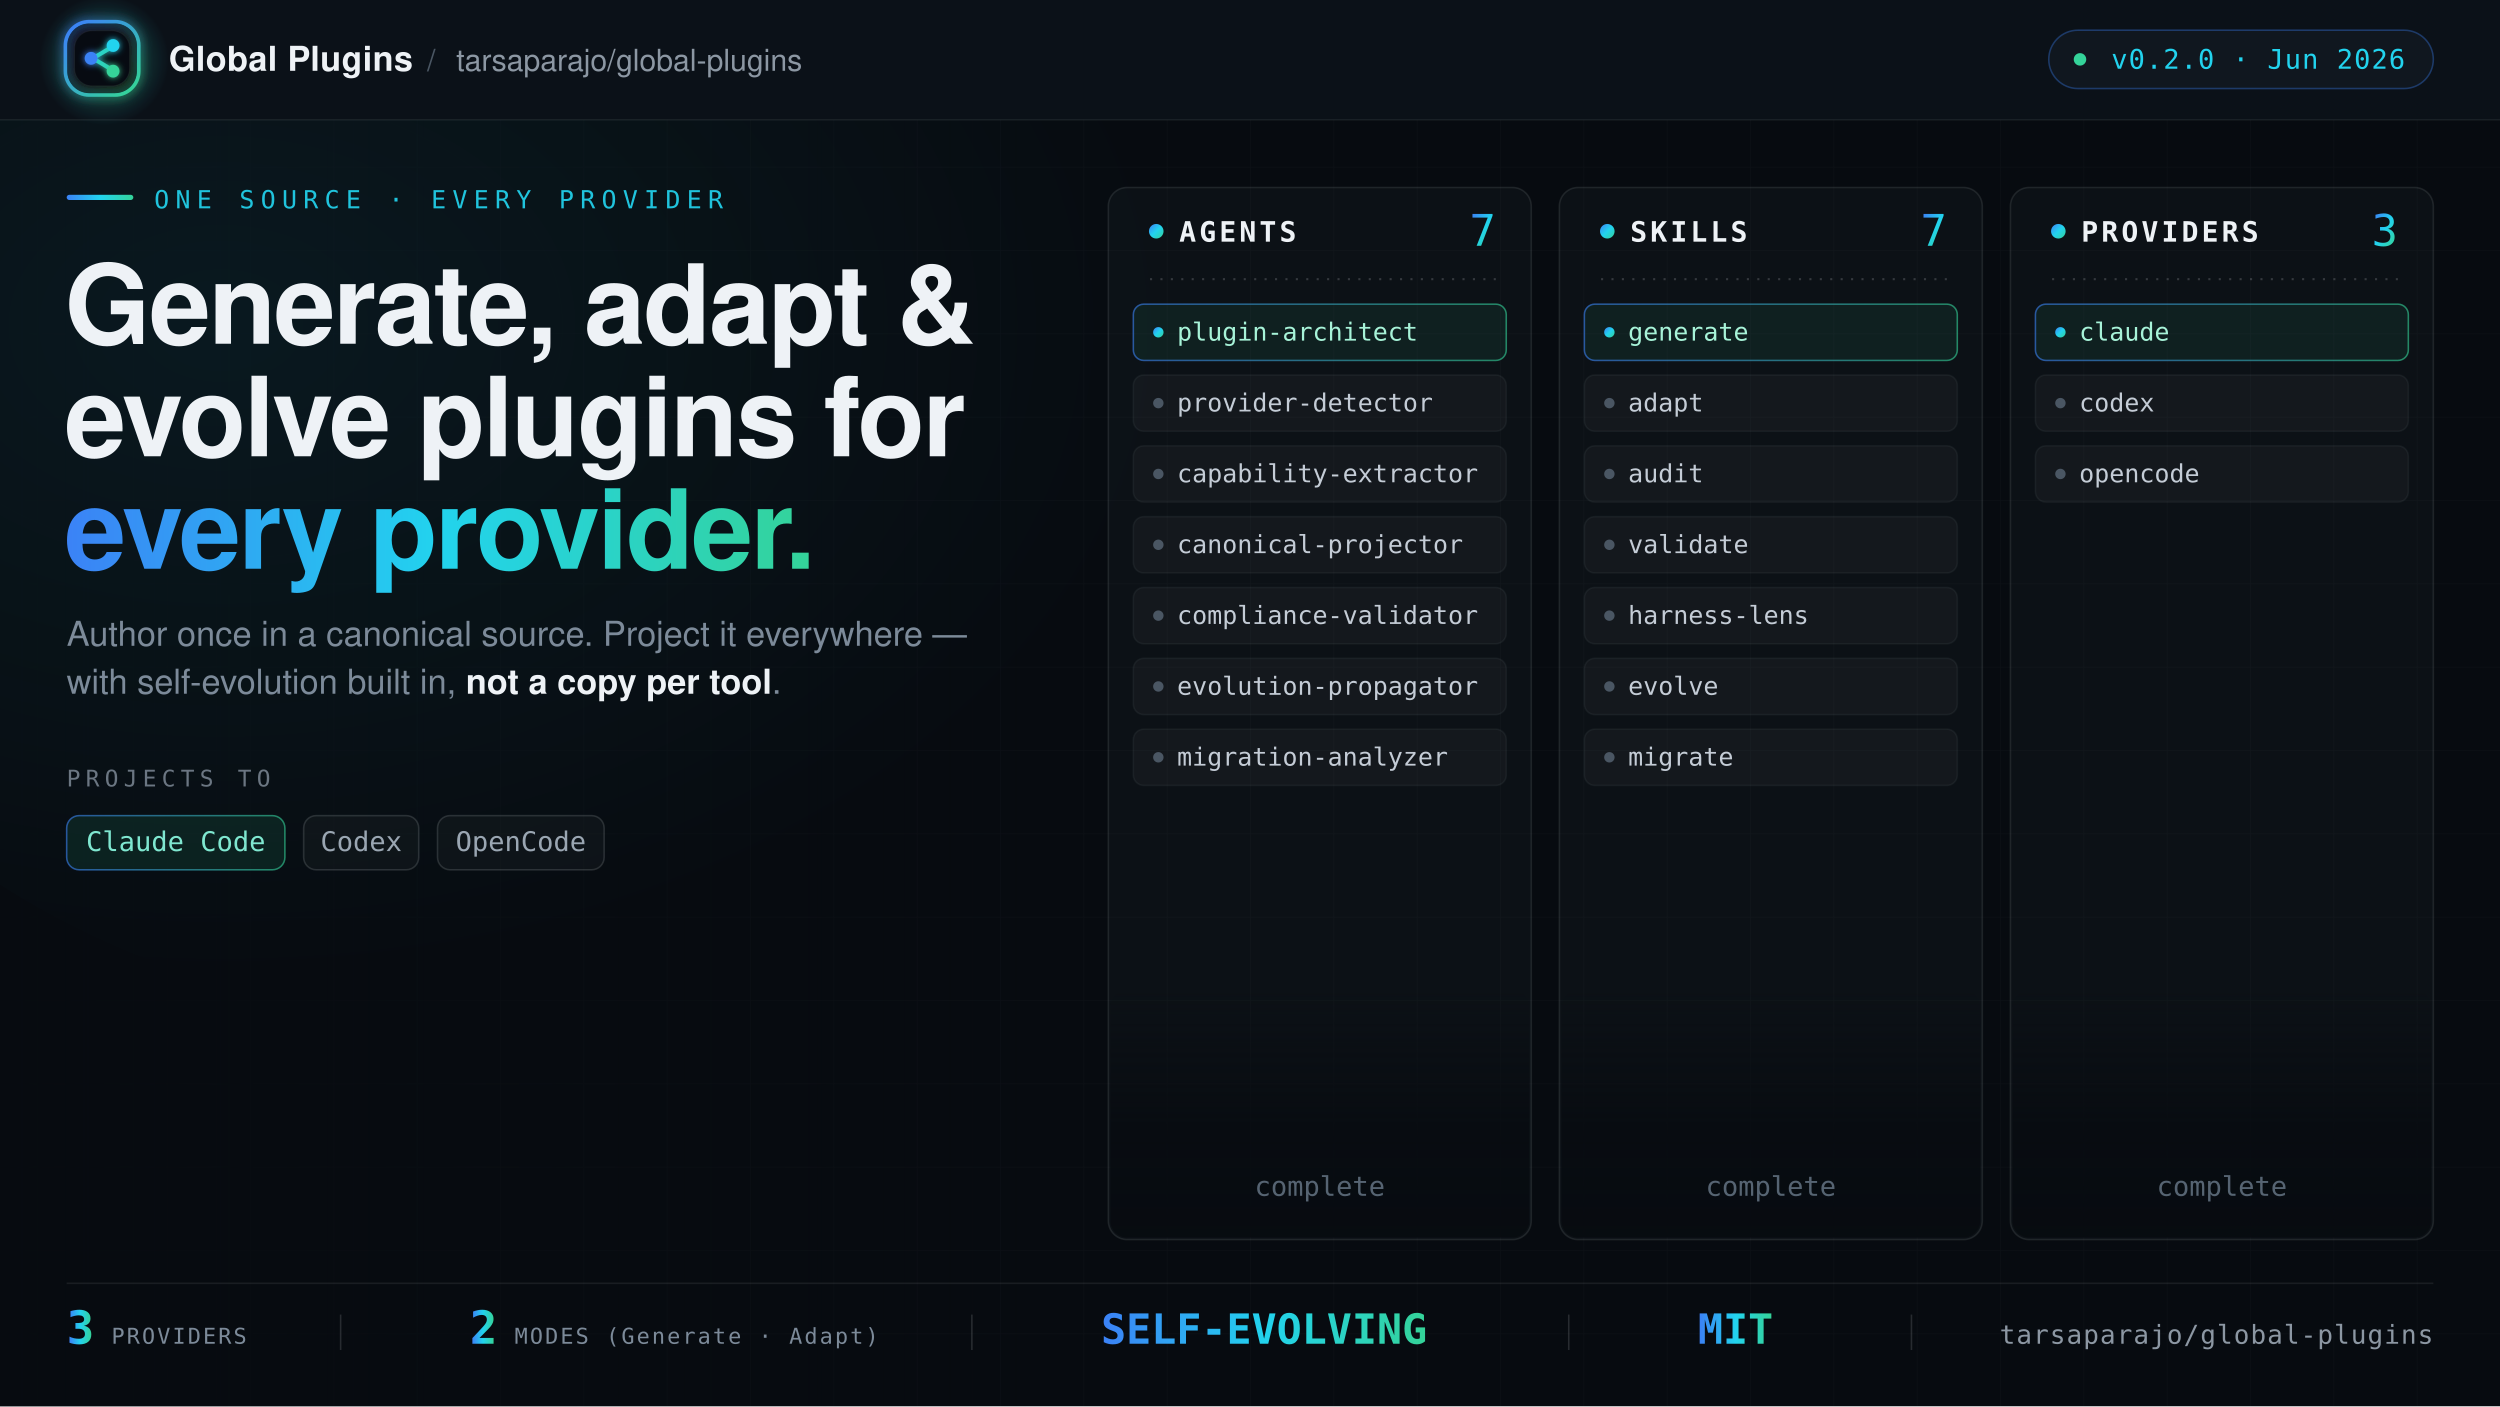
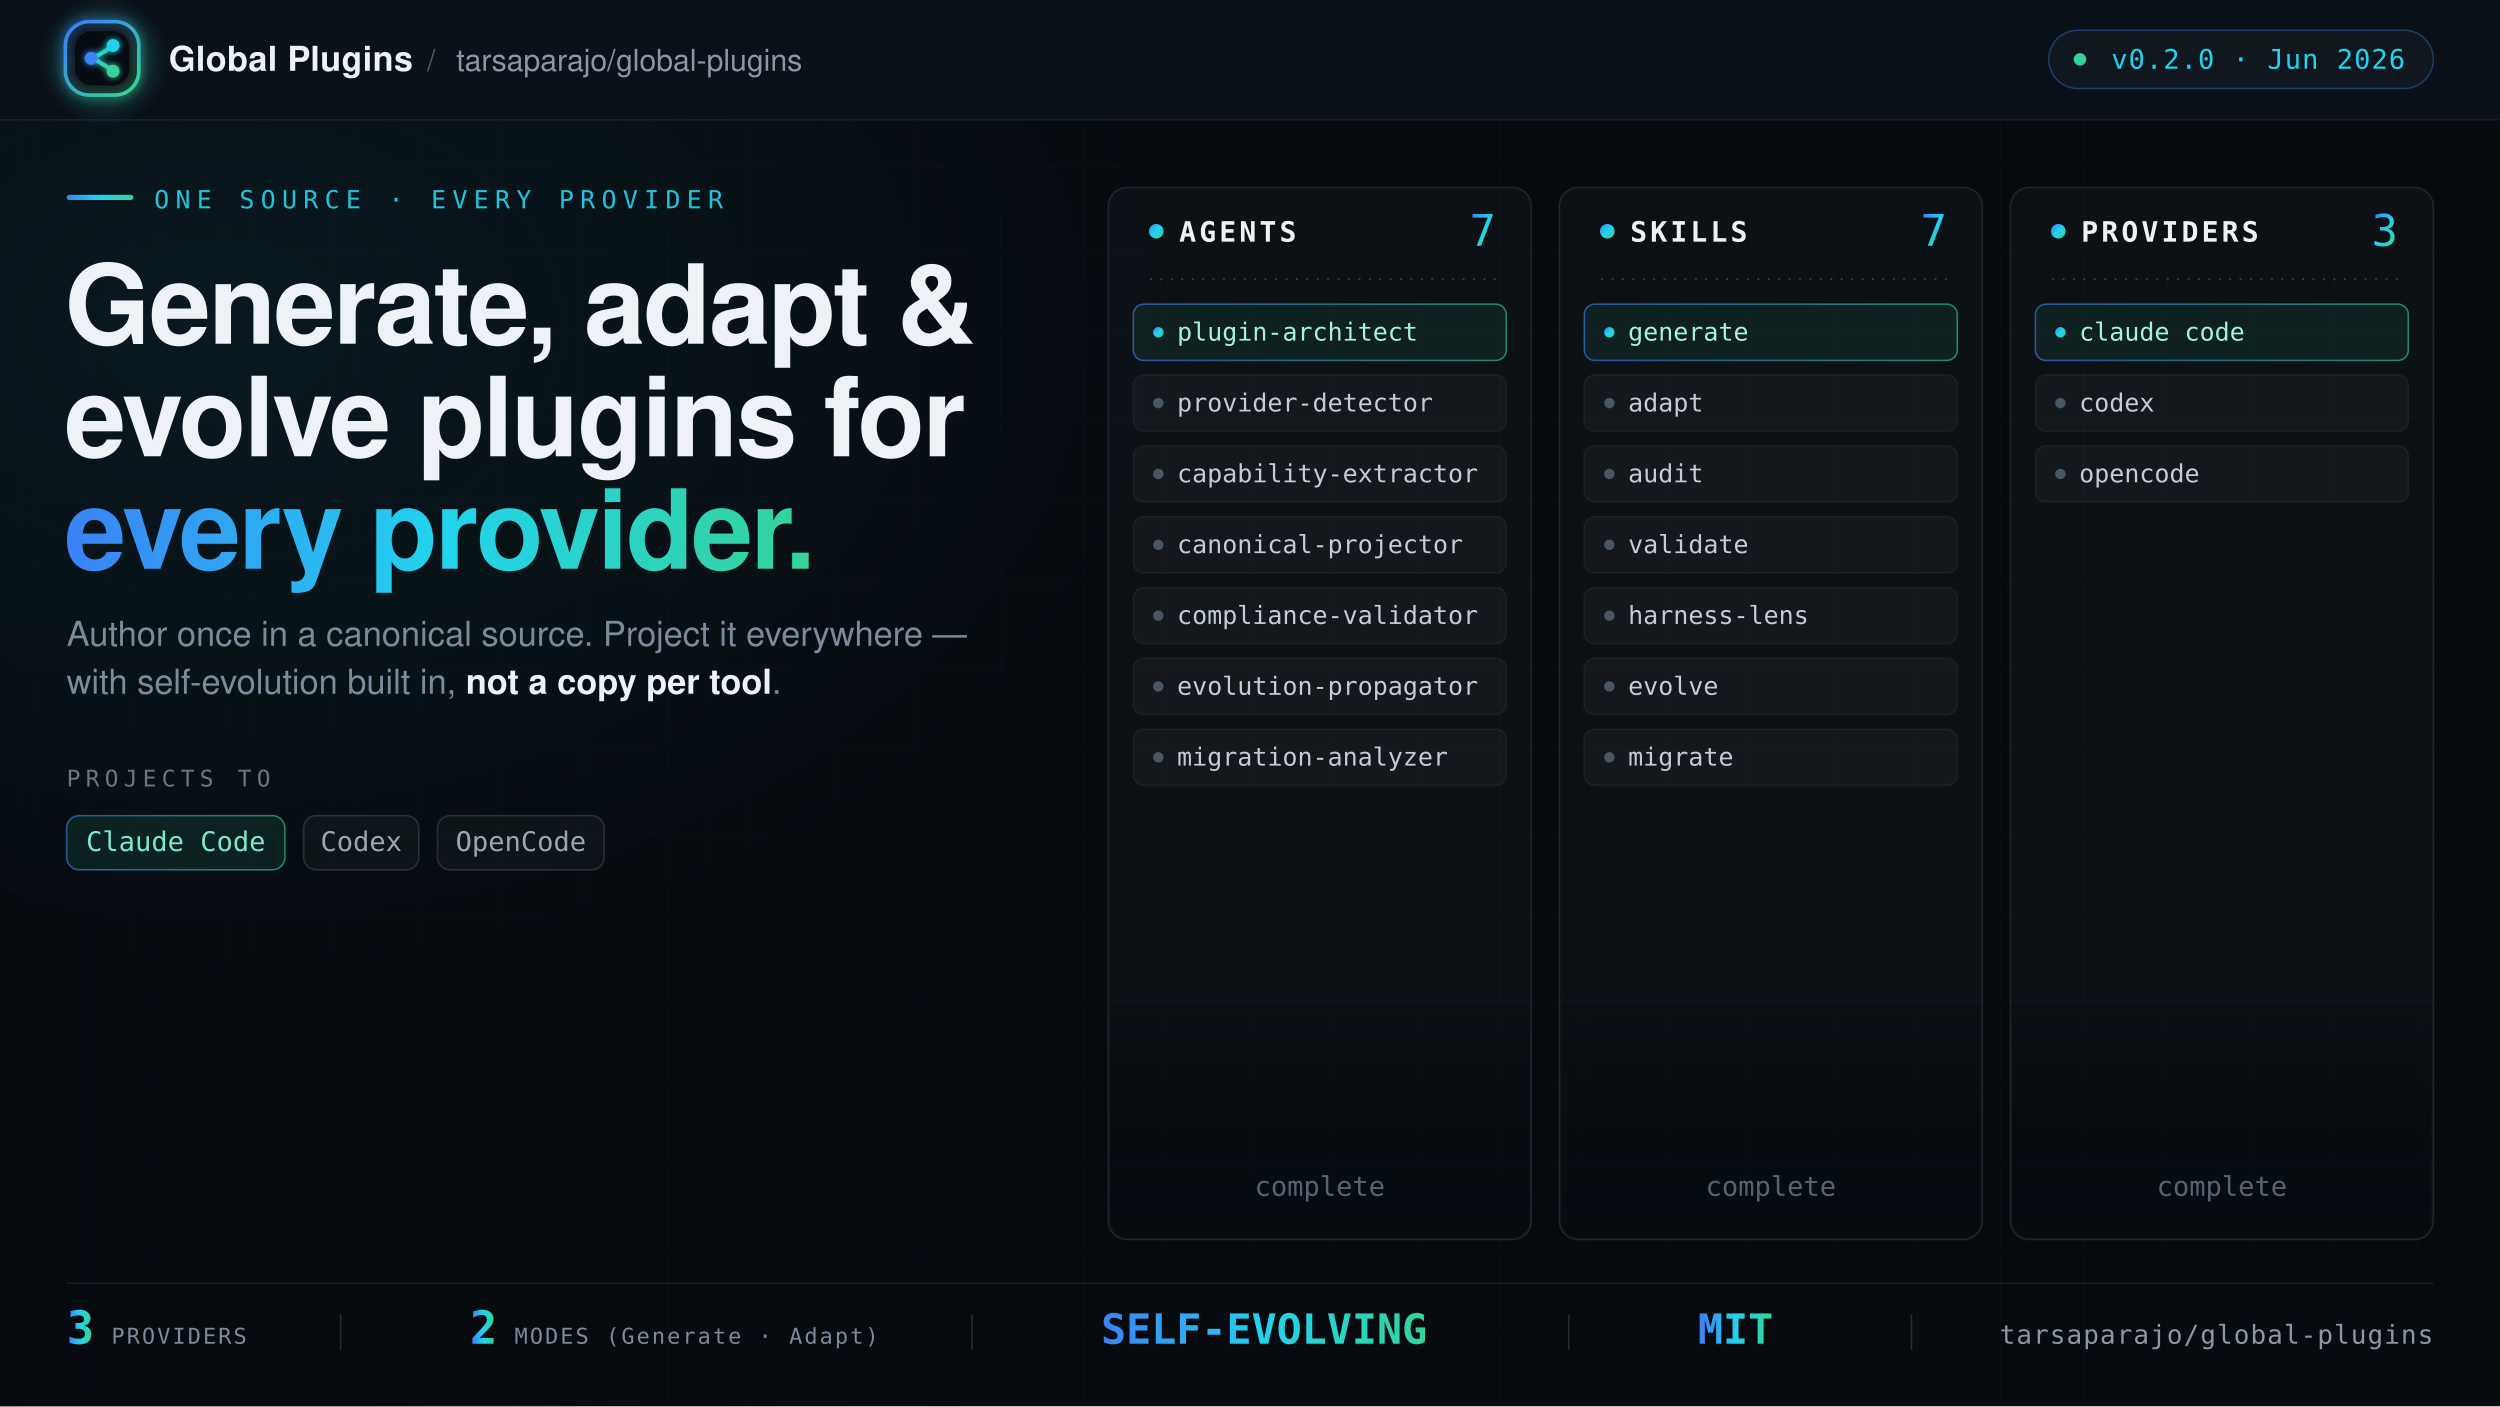
<svg xmlns="http://www.w3.org/2000/svg" width="2400" height="1350" viewBox="0 0 2400 1350" role="img" aria-labelledby="t">
  <defs>
    <linearGradient id="accent" x1="0" y1="0" x2="1" y2="1">
      <stop offset="0" stop-color="#3b82f6" />
      <stop offset="0.5" stop-color="#22d3ee" />
      <stop offset="1" stop-color="#34d399" />
    </linearGradient>
    <linearGradient id="accentH" x1="0" y1="0" x2="1" y2="0">
      <stop offset="0" stop-color="#3b82f6" />
      <stop offset="0.5" stop-color="#22d3ee" />
      <stop offset="1" stop-color="#34d399" />
    </linearGradient>
    <linearGradient id="accentStroke" x1="0" y1="0" x2="1" y2="0">
      <stop offset="0" stop-color="rgba(59,130,246,0.6)" />
      <stop offset="1" stop-color="rgba(52,211,153,0.6)" />
    </linearGradient>
    <radialGradient id="iconGlow" cx="0.5" cy="0.5" r="0.5">
      <stop offset="0" stop-color="rgba(34,211,238,0.40)" />
      <stop offset="0.6" stop-color="rgba(52,211,153,0.16)" />
      <stop offset="1" stop-color="rgba(34,211,238,0)" />
    </radialGradient>
    <filter id="neon" x="-80%" y="-80%" width="260%" height="260%">
      <feGaussianBlur stdDeviation="3.2" result="b" />
      <feMerge>
        <feMergeNode in="b" />
        <feMergeNode in="SourceGraphic" />
      </feMerge>
    </filter>
    <filter id="neonSoft" x="-120%" y="-120%" width="340%" height="340%">
      <feGaussianBlur stdDeviation="6" result="b" />
      <feMerge>
        <feMergeNode in="b" />
        <feMergeNode in="SourceGraphic" />
      </feMerge>
    </filter>
    <radialGradient id="heroGlow" cx="0.3" cy="0.35" r="0.6">
      <stop offset="0" stop-color="rgba(34,211,238,0.07)" />
      <stop offset="1" stop-color="rgba(34,211,238,0)" />
    </radialGradient>
    <linearGradient id="markFrame" x1="18" y1="14" x2="82" y2="86" gradientUnits="userSpaceOnUse">
      <stop stop-color="#3b82f6" />
      <stop offset="1" stop-color="#34d399" />
    </linearGradient>
    <linearGradient id="markNode" x1="24" y1="24" x2="72" y2="72" gradientUnits="userSpaceOnUse">
      <stop stop-color="#22d3ee" />
      <stop offset="1" stop-color="#34d399" />
    </linearGradient>
    <linearGradient id="cardFade" x1="0" y1="0" x2="0" y2="1">
      <stop offset="0" stop-color="rgba(7,11,16,0)" />
      <stop offset="0.55" stop-color="rgba(7,11,16,0.82)" />
      <stop offset="1" stop-color="rgba(7,11,16,0.97)" />
    </linearGradient>
    <pattern id="grid" width="80" height="80" patternUnits="userSpaceOnUse">
      <path d="M 80 0 L 0 0 0 80" fill="none" stroke="rgba(238,242,246,0.03)" stroke-width="1" />
    </pattern>
    <linearGradient id="gridMask" x1="0" y1="0" x2="1" y2="0">
      <stop offset="0" stop-color="rgba(7,11,16,1)" />
      <stop offset="0.42" stop-color="rgba(7,11,16,0)" />
    </linearGradient>
  </defs>
  <rect width="2400" height="1350" fill="#070b10" />
  <rect x="0" y="115" width="2400" height="1235" fill="url(#grid)" />
  <rect x="0" y="115" width="2400" height="1235" fill="url(#gridMask)" />
  <ellipse cx="520" cy="470" rx="760" ry="520" fill="url(#heroGlow)" />
  <rect x="0" y="0" width="2400" height="115" fill="#0b1118" />
  <line x1="0" y1="115" x2="2400" y2="115" stroke="rgba(238,242,246,0.07)" stroke-width="1.5" />
  <circle cx="100" cy="58" r="62" fill="url(#iconGlow)" />
  <g transform="translate(54,12) scale(0.88)">
    <g filter="url(#neonSoft)">
      <rect x="10" y="10" width="80" height="80" rx="26" fill="rgba(8,12,20,0.7)" stroke="url(#markFrame)" stroke-width="4" />
    </g>
    <rect x="20" y="20" width="60" height="60" rx="19" fill="#070b12" stroke="rgba(255,255,255,0.05)" stroke-width="1" />
    <g filter="url(#neon)">
      <line x1="40" y1="50" x2="60" y2="38" stroke="url(#markNode)" stroke-width="4.5" stroke-linecap="round" />
      <line x1="40" y1="50" x2="60" y2="62" stroke="url(#markNode)" stroke-width="4.5" stroke-linecap="round" />
      <circle cx="38" cy="50" r="7" fill="#3b82f6" />
      <circle cx="62" cy="36" r="7" fill="#22d3ee" />
      <circle cx="62" cy="64" r="7" fill="#34d399" />
    </g>
  </g>
  <text x="162" y="68" font-family="'Helvetica Neue', Helvetica, Arial, sans-serif" font-size="33" font-weight="bold" letter-spacing="0.3" fill="#eef2f6">Global Plugins</text>
  <text x="410" y="68" font-family="'Helvetica Neue', Helvetica, Arial, sans-serif" font-size="29" fill="#4a5663">/</text>
  <text x="438" y="68" font-family="'Helvetica Neue', Helvetica, Arial, sans-serif" font-size="29" fill="#8c97a3">tarsaparajo/global-plugins</text>
  <rect x="1966.8" y="29" width="369.2" height="56" rx="28" fill="#10171f" stroke="rgba(59,130,246,0.35)" stroke-width="1.5" />
  <circle cx="1996.8" cy="57" r="6" fill="#34d399" />
  <text x="2026.8" y="66" font-family="Menlo, 'Andale Mono', monospace" font-size="26" letter-spacing="1" fill="#22d3ee">v0.2.0 · Jun 2026</text>
  <rect x="64" y="187" width="64" height="5" rx="2.5" fill="url(#accentH)" />
  <text x="148" y="200" font-family="Menlo, 'Andale Mono', monospace" font-size="24" letter-spacing="6" fill="#22d3ee" opacity="0.92">ONE SOURCE · EVERY PROVIDER</text>
  <text x="62" y="330" font-family="'Helvetica Neue', Helvetica, Arial, sans-serif" font-size="106" font-weight="bold" letter-spacing="-2" fill="#eef2f6">Generate, adapt &amp;</text>
  <text x="62" y="438" font-family="'Helvetica Neue', Helvetica, Arial, sans-serif" font-size="106" font-weight="bold" letter-spacing="-2" fill="#eef2f6">evolve plugins for</text>
  <text x="62" y="546" font-family="'Helvetica Neue', Helvetica, Arial, sans-serif" font-size="106" font-weight="bold" letter-spacing="-2" fill="url(#accentH)">every provider.</text>
  <text x="64" y="620" font-family="'Helvetica Neue', Helvetica, Arial, sans-serif" font-size="33" fill="#7c8a99">Author once in a canonical source. Project it everywhere —</text>
  <text x="64" y="666" font-family="'Helvetica Neue', Helvetica, Arial, sans-serif" font-size="33" fill="#7c8a99">with self-evolution built in, <tspan fill="#eef2f6" font-weight="bold">not a copy per tool</tspan>.</text>
  <text x="64" y="755" font-family="Menlo, 'Andale Mono', monospace" font-size="22" letter-spacing="5" fill="#6b7682">PROJECTS TO</text>
  <rect x="64" y="783" width="209.5" height="52" rx="12" fill="rgba(52,211,153,0.10)" stroke="url(#accentStroke)" stroke-width="1.5" />
  <text x="168.75" y="817" text-anchor="middle" font-family="Menlo, 'Andale Mono', monospace" font-size="26" fill="#7fe7d0">Claude Code</text>
  <rect x="291.5" y="783" width="110.5" height="52" rx="12" fill="rgba(238,242,246,0.03)" stroke="rgba(238,242,246,0.14)" stroke-width="1.5" />
  <text x="346.75" y="817" text-anchor="middle" font-family="Menlo, 'Andale Mono', monospace" font-size="26" fill="#9aa6b2">Codex</text>
  <rect x="420" y="783" width="160" height="52" rx="12" fill="rgba(238,242,246,0.03)" stroke="rgba(238,242,246,0.14)" stroke-width="1.5" />
  <text x="500" y="817" text-anchor="middle" font-family="Menlo, 'Andale Mono', monospace" font-size="26" fill="#9aa6b2">OpenCode</text>
  <rect x="1064" y="180" width="406" height="1010" rx="18" fill="rgba(238,242,246,0.025)" stroke="rgba(238,242,246,0.10)" stroke-width="1.5" />
  <circle cx="1110" cy="222" r="7" fill="url(#accent)" />
  <text x="1132" y="232" font-family="Menlo, 'Andale Mono', monospace" font-size="27" font-weight="bold" letter-spacing="3" fill="#eef2f6">AGENTS</text>
  <text x="1436" y="236" text-anchor="end" font-family="Menlo, 'Andale Mono', monospace" font-size="42" fill="url(#accent)">7</text>
  <line x1="1104" y1="268" x2="1436" y2="268" stroke="rgba(238,242,246,0.18)" stroke-width="2" stroke-dasharray="2 8" />
  <g opacity="1">
    <rect x="1088" y="292" width="358" height="54" rx="10" fill="rgba(52,211,153,0.08)" stroke="url(#accentStroke)" stroke-width="1.5" />
    <circle cx="1112" cy="319" r="5" fill="url(#accent)" />
    <text x="1130" y="327" font-family="Menlo, 'Andale Mono', monospace" font-size="24" fill="#a7f3d8">plugin-architect</text>
  </g>
  <g opacity="1">
    <rect x="1088" y="360" width="358" height="54" rx="10" fill="rgba(238,242,246,0.035)" stroke="rgba(238,242,246,0.05)" stroke-width="1.5" />
    <circle cx="1112" cy="387" r="5" fill="#4a5663" />
    <text x="1130" y="395" font-family="Menlo, 'Andale Mono', monospace" font-size="24" fill="#c4ccd6">provider-detector</text>
  </g>
  <g opacity="1">
    <rect x="1088" y="428" width="358" height="54" rx="10" fill="rgba(238,242,246,0.035)" stroke="rgba(238,242,246,0.05)" stroke-width="1.5" />
    <circle cx="1112" cy="455" r="5" fill="#4a5663" />
    <text x="1130" y="463" font-family="Menlo, 'Andale Mono', monospace" font-size="24" fill="#c4ccd6">capability-extractor</text>
  </g>
  <g opacity="1">
    <rect x="1088" y="496" width="358" height="54" rx="10" fill="rgba(238,242,246,0.035)" stroke="rgba(238,242,246,0.05)" stroke-width="1.5" />
    <circle cx="1112" cy="523" r="5" fill="#4a5663" />
    <text x="1130" y="531" font-family="Menlo, 'Andale Mono', monospace" font-size="24" fill="#c4ccd6">canonical-projector</text>
  </g>
  <g opacity="1">
    <rect x="1088" y="564" width="358" height="54" rx="10" fill="rgba(238,242,246,0.035)" stroke="rgba(238,242,246,0.05)" stroke-width="1.5" />
    <circle cx="1112" cy="591" r="5" fill="#4a5663" />
    <text x="1130" y="599" font-family="Menlo, 'Andale Mono', monospace" font-size="24" fill="#c4ccd6">compliance-validator</text>
  </g>
  <g opacity="1">
    <rect x="1088" y="632" width="358" height="54" rx="10" fill="rgba(238,242,246,0.035)" stroke="rgba(238,242,246,0.05)" stroke-width="1.5" />
    <circle cx="1112" cy="659" r="5" fill="#4a5663" />
    <text x="1130" y="667" font-family="Menlo, 'Andale Mono', monospace" font-size="24" fill="#c4ccd6">evolution-propagator</text>
  </g>
  <g opacity="1">
    <rect x="1088" y="700" width="358" height="54" rx="10" fill="rgba(238,242,246,0.035)" stroke="rgba(238,242,246,0.05)" stroke-width="1.5" />
    <circle cx="1112" cy="727" r="5" fill="#4a5663" />
    <text x="1130" y="735" font-family="Menlo, 'Andale Mono', monospace" font-size="24" fill="#c4ccd6">migration-analyzer</text>
  </g>
  <rect x="1066" y="950" width="402" height="238" rx="16" fill="url(#cardFade)" />
  <text x="1267" y="1148" text-anchor="middle" font-family="Menlo, 'Andale Mono', monospace" font-size="26" fill="#566472">complete</text>
  <rect x="1497" y="180" width="406" height="1010" rx="18" fill="rgba(238,242,246,0.025)" stroke="rgba(238,242,246,0.10)" stroke-width="1.5" />
  <circle cx="1543" cy="222" r="7" fill="url(#accent)" />
  <text x="1565" y="232" font-family="Menlo, 'Andale Mono', monospace" font-size="27" font-weight="bold" letter-spacing="3" fill="#eef2f6">SKILLS</text>
  <text x="1869" y="236" text-anchor="end" font-family="Menlo, 'Andale Mono', monospace" font-size="42" fill="url(#accent)">7</text>
  <line x1="1537" y1="268" x2="1869" y2="268" stroke="rgba(238,242,246,0.18)" stroke-width="2" stroke-dasharray="2 8" />
  <g opacity="1">
    <rect x="1521" y="292" width="358" height="54" rx="10" fill="rgba(52,211,153,0.08)" stroke="url(#accentStroke)" stroke-width="1.5" />
    <circle cx="1545" cy="319" r="5" fill="url(#accent)" />
    <text x="1563" y="327" font-family="Menlo, 'Andale Mono', monospace" font-size="24" fill="#a7f3d8">generate</text>
  </g>
  <g opacity="1">
    <rect x="1521" y="360" width="358" height="54" rx="10" fill="rgba(238,242,246,0.035)" stroke="rgba(238,242,246,0.05)" stroke-width="1.5" />
    <circle cx="1545" cy="387" r="5" fill="#4a5663" />
    <text x="1563" y="395" font-family="Menlo, 'Andale Mono', monospace" font-size="24" fill="#c4ccd6">adapt</text>
  </g>
  <g opacity="1">
    <rect x="1521" y="428" width="358" height="54" rx="10" fill="rgba(238,242,246,0.035)" stroke="rgba(238,242,246,0.05)" stroke-width="1.5" />
    <circle cx="1545" cy="455" r="5" fill="#4a5663" />
    <text x="1563" y="463" font-family="Menlo, 'Andale Mono', monospace" font-size="24" fill="#c4ccd6">audit</text>
  </g>
  <g opacity="1">
    <rect x="1521" y="496" width="358" height="54" rx="10" fill="rgba(238,242,246,0.035)" stroke="rgba(238,242,246,0.05)" stroke-width="1.5" />
    <circle cx="1545" cy="523" r="5" fill="#4a5663" />
    <text x="1563" y="531" font-family="Menlo, 'Andale Mono', monospace" font-size="24" fill="#c4ccd6">validate</text>
  </g>
  <g opacity="1">
    <rect x="1521" y="564" width="358" height="54" rx="10" fill="rgba(238,242,246,0.035)" stroke="rgba(238,242,246,0.05)" stroke-width="1.5" />
    <circle cx="1545" cy="591" r="5" fill="#4a5663" />
    <text x="1563" y="599" font-family="Menlo, 'Andale Mono', monospace" font-size="24" fill="#c4ccd6">harness-lens</text>
  </g>
  <g opacity="1">
    <rect x="1521" y="632" width="358" height="54" rx="10" fill="rgba(238,242,246,0.035)" stroke="rgba(238,242,246,0.05)" stroke-width="1.5" />
    <circle cx="1545" cy="659" r="5" fill="#4a5663" />
    <text x="1563" y="667" font-family="Menlo, 'Andale Mono', monospace" font-size="24" fill="#c4ccd6">evolve</text>
  </g>
  <g opacity="1">
    <rect x="1521" y="700" width="358" height="54" rx="10" fill="rgba(238,242,246,0.035)" stroke="rgba(238,242,246,0.05)" stroke-width="1.5" />
    <circle cx="1545" cy="727" r="5" fill="#4a5663" />
    <text x="1563" y="735" font-family="Menlo, 'Andale Mono', monospace" font-size="24" fill="#c4ccd6">migrate</text>
  </g>
  <rect x="1499" y="950" width="402" height="238" rx="16" fill="url(#cardFade)" />
  <text x="1700" y="1148" text-anchor="middle" font-family="Menlo, 'Andale Mono', monospace" font-size="26" fill="#566472">complete</text>
  <rect x="1930" y="180" width="406" height="1010" rx="18" fill="rgba(238,242,246,0.025)" stroke="rgba(238,242,246,0.10)" stroke-width="1.5" />
  <circle cx="1976" cy="222" r="7" fill="url(#accent)" />
  <text x="1998" y="232" font-family="Menlo, 'Andale Mono', monospace" font-size="27" font-weight="bold" letter-spacing="3" fill="#eef2f6">PROVIDERS</text>
  <text x="2302" y="236" text-anchor="end" font-family="Menlo, 'Andale Mono', monospace" font-size="42" fill="url(#accent)">3</text>
  <line x1="1970" y1="268" x2="2302" y2="268" stroke="rgba(238,242,246,0.18)" stroke-width="2" stroke-dasharray="2 8" />
  <g opacity="1">
    <rect x="1954" y="292" width="358" height="54" rx="10" fill="rgba(52,211,153,0.08)" stroke="url(#accentStroke)" stroke-width="1.5" />
    <circle cx="1978" cy="319" r="5" fill="url(#accent)" />
-     <text x="1996" y="327" font-family="Menlo, 'Andale Mono', monospace" font-size="24" fill="#a7f3d8">claude</text>
+     <text x="1996" y="327" font-family="Menlo, 'Andale Mono', monospace" font-size="24" fill="#a7f3d8">claude code</text>
  </g>
  <g opacity="1">
    <rect x="1954" y="360" width="358" height="54" rx="10" fill="rgba(238,242,246,0.035)" stroke="rgba(238,242,246,0.05)" stroke-width="1.5" />
    <circle cx="1978" cy="387" r="5" fill="#4a5663" />
    <text x="1996" y="395" font-family="Menlo, 'Andale Mono', monospace" font-size="24" fill="#c4ccd6">codex</text>
  </g>
  <g opacity="1">
    <rect x="1954" y="428" width="358" height="54" rx="10" fill="rgba(238,242,246,0.035)" stroke="rgba(238,242,246,0.05)" stroke-width="1.5" />
    <circle cx="1978" cy="455" r="5" fill="#4a5663" />
    <text x="1996" y="463" font-family="Menlo, 'Andale Mono', monospace" font-size="24" fill="#c4ccd6">opencode</text>
  </g>
  <rect x="1932" y="950" width="402" height="238" rx="16" fill="url(#cardFade)" />
  <text x="2133" y="1148" text-anchor="middle" font-family="Menlo, 'Andale Mono', monospace" font-size="26" fill="#566472">complete</text>
  <line x1="64" y1="1232" x2="2336" y2="1232" stroke="rgba(238,242,246,0.08)" stroke-width="1.5" />
  <text x="64" y="1290" font-family="Menlo, 'Andale Mono', monospace" font-size="44" font-weight="bold" fill="url(#accentH)">3</text>
  <text x="107" y="1290" font-family="Menlo, 'Andale Mono', monospace" font-size="21" letter-spacing="2" fill="#7c8a99">PROVIDERS</text>
  <line x1="327" y1="1262" x2="327" y2="1296" stroke="rgba(238,242,246,0.14)" stroke-width="1.5" />
  <text x="451" y="1290" font-family="Menlo, 'Andale Mono', monospace" font-size="44" font-weight="bold" fill="url(#accentH)">2</text>
  <text x="494" y="1290" font-family="Menlo, 'Andale Mono', monospace" font-size="21" letter-spacing="2" fill="#7c8a99">MODES (Generate · Adapt)</text>
  <line x1="933" y1="1262" x2="933" y2="1296" stroke="rgba(238,242,246,0.14)" stroke-width="1.5" />
  <text x="1057" y="1290" font-family="Menlo, 'Andale Mono', monospace" font-size="40" font-weight="bold" fill="url(#accentH)">SELF-EVOLVING</text>
  <line x1="1506" y1="1262" x2="1506" y2="1296" stroke="rgba(238,242,246,0.14)" stroke-width="1.5" />
  <text x="1630" y="1290" font-family="Menlo, 'Andale Mono', monospace" font-size="40" font-weight="bold" fill="url(#accentH)">MIT</text>
  <line x1="1835" y1="1262" x2="1835" y2="1296" stroke="rgba(238,242,246,0.14)" stroke-width="1.5" />
  <text x="2336" y="1290" text-anchor="end" font-family="Menlo, 'Andale Mono', monospace" font-size="25" letter-spacing="1" fill="#8c97a3">tarsaparajo/global-plugins</text>
</svg>
